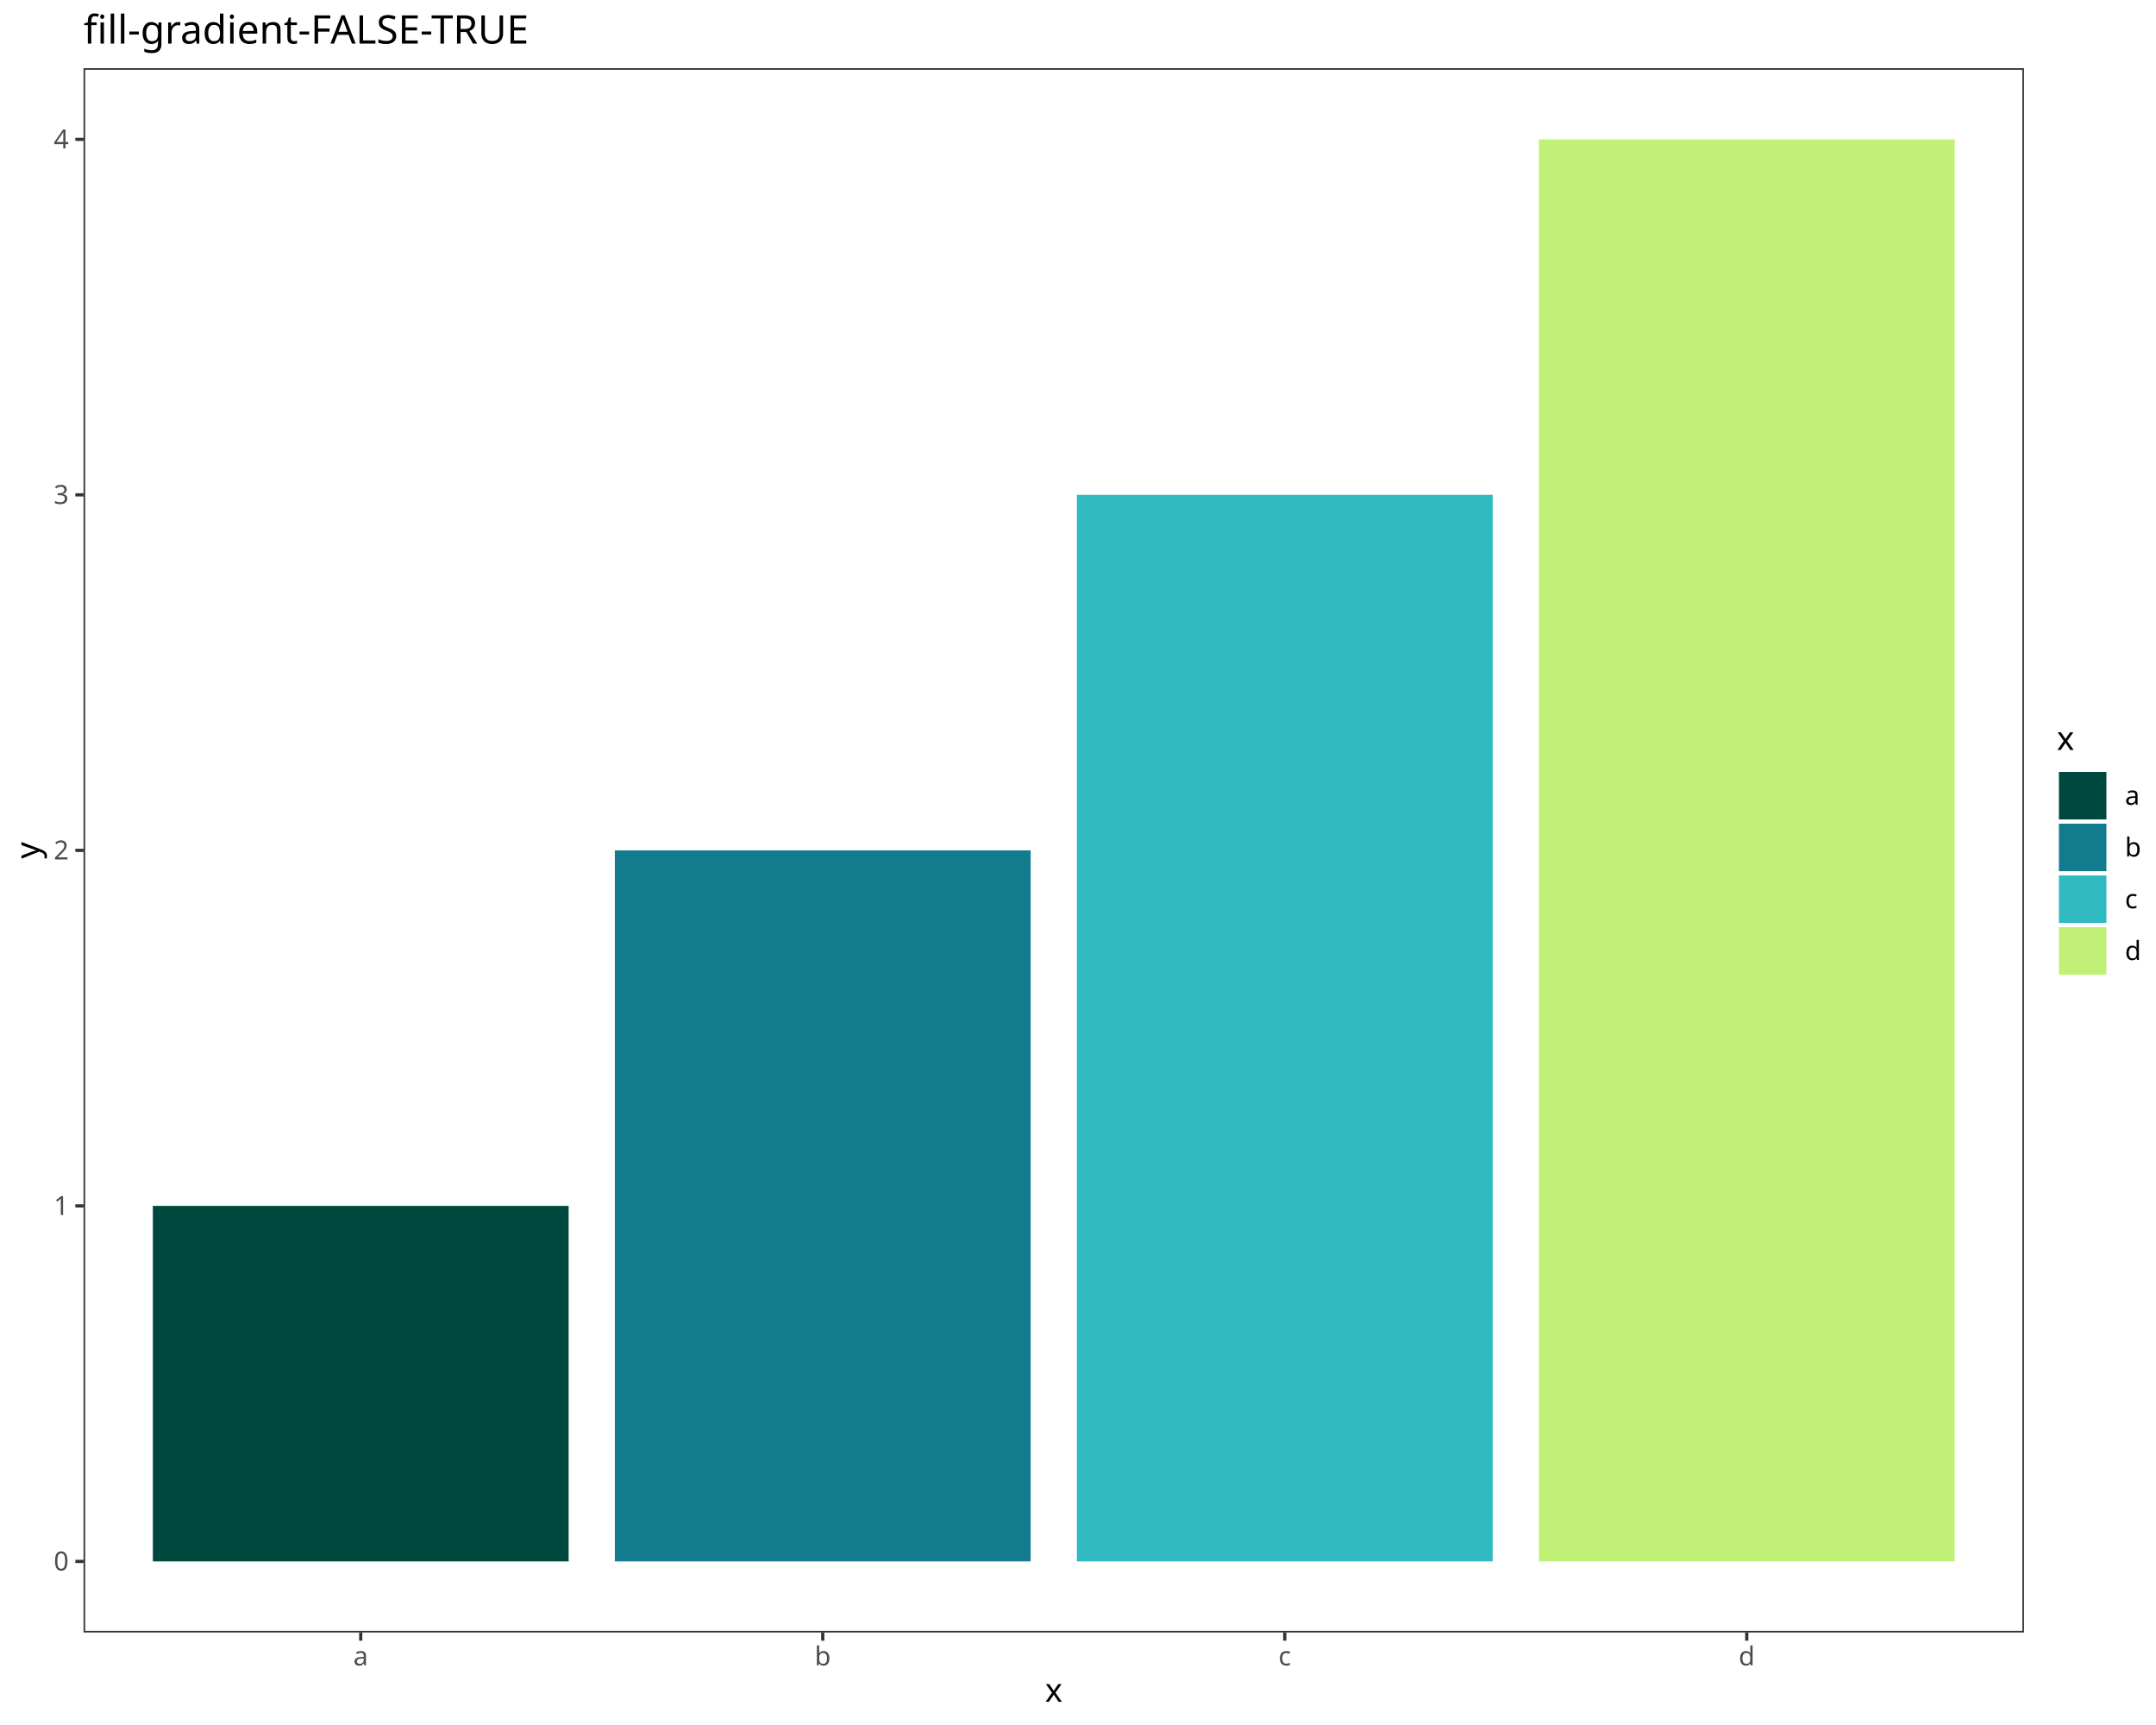
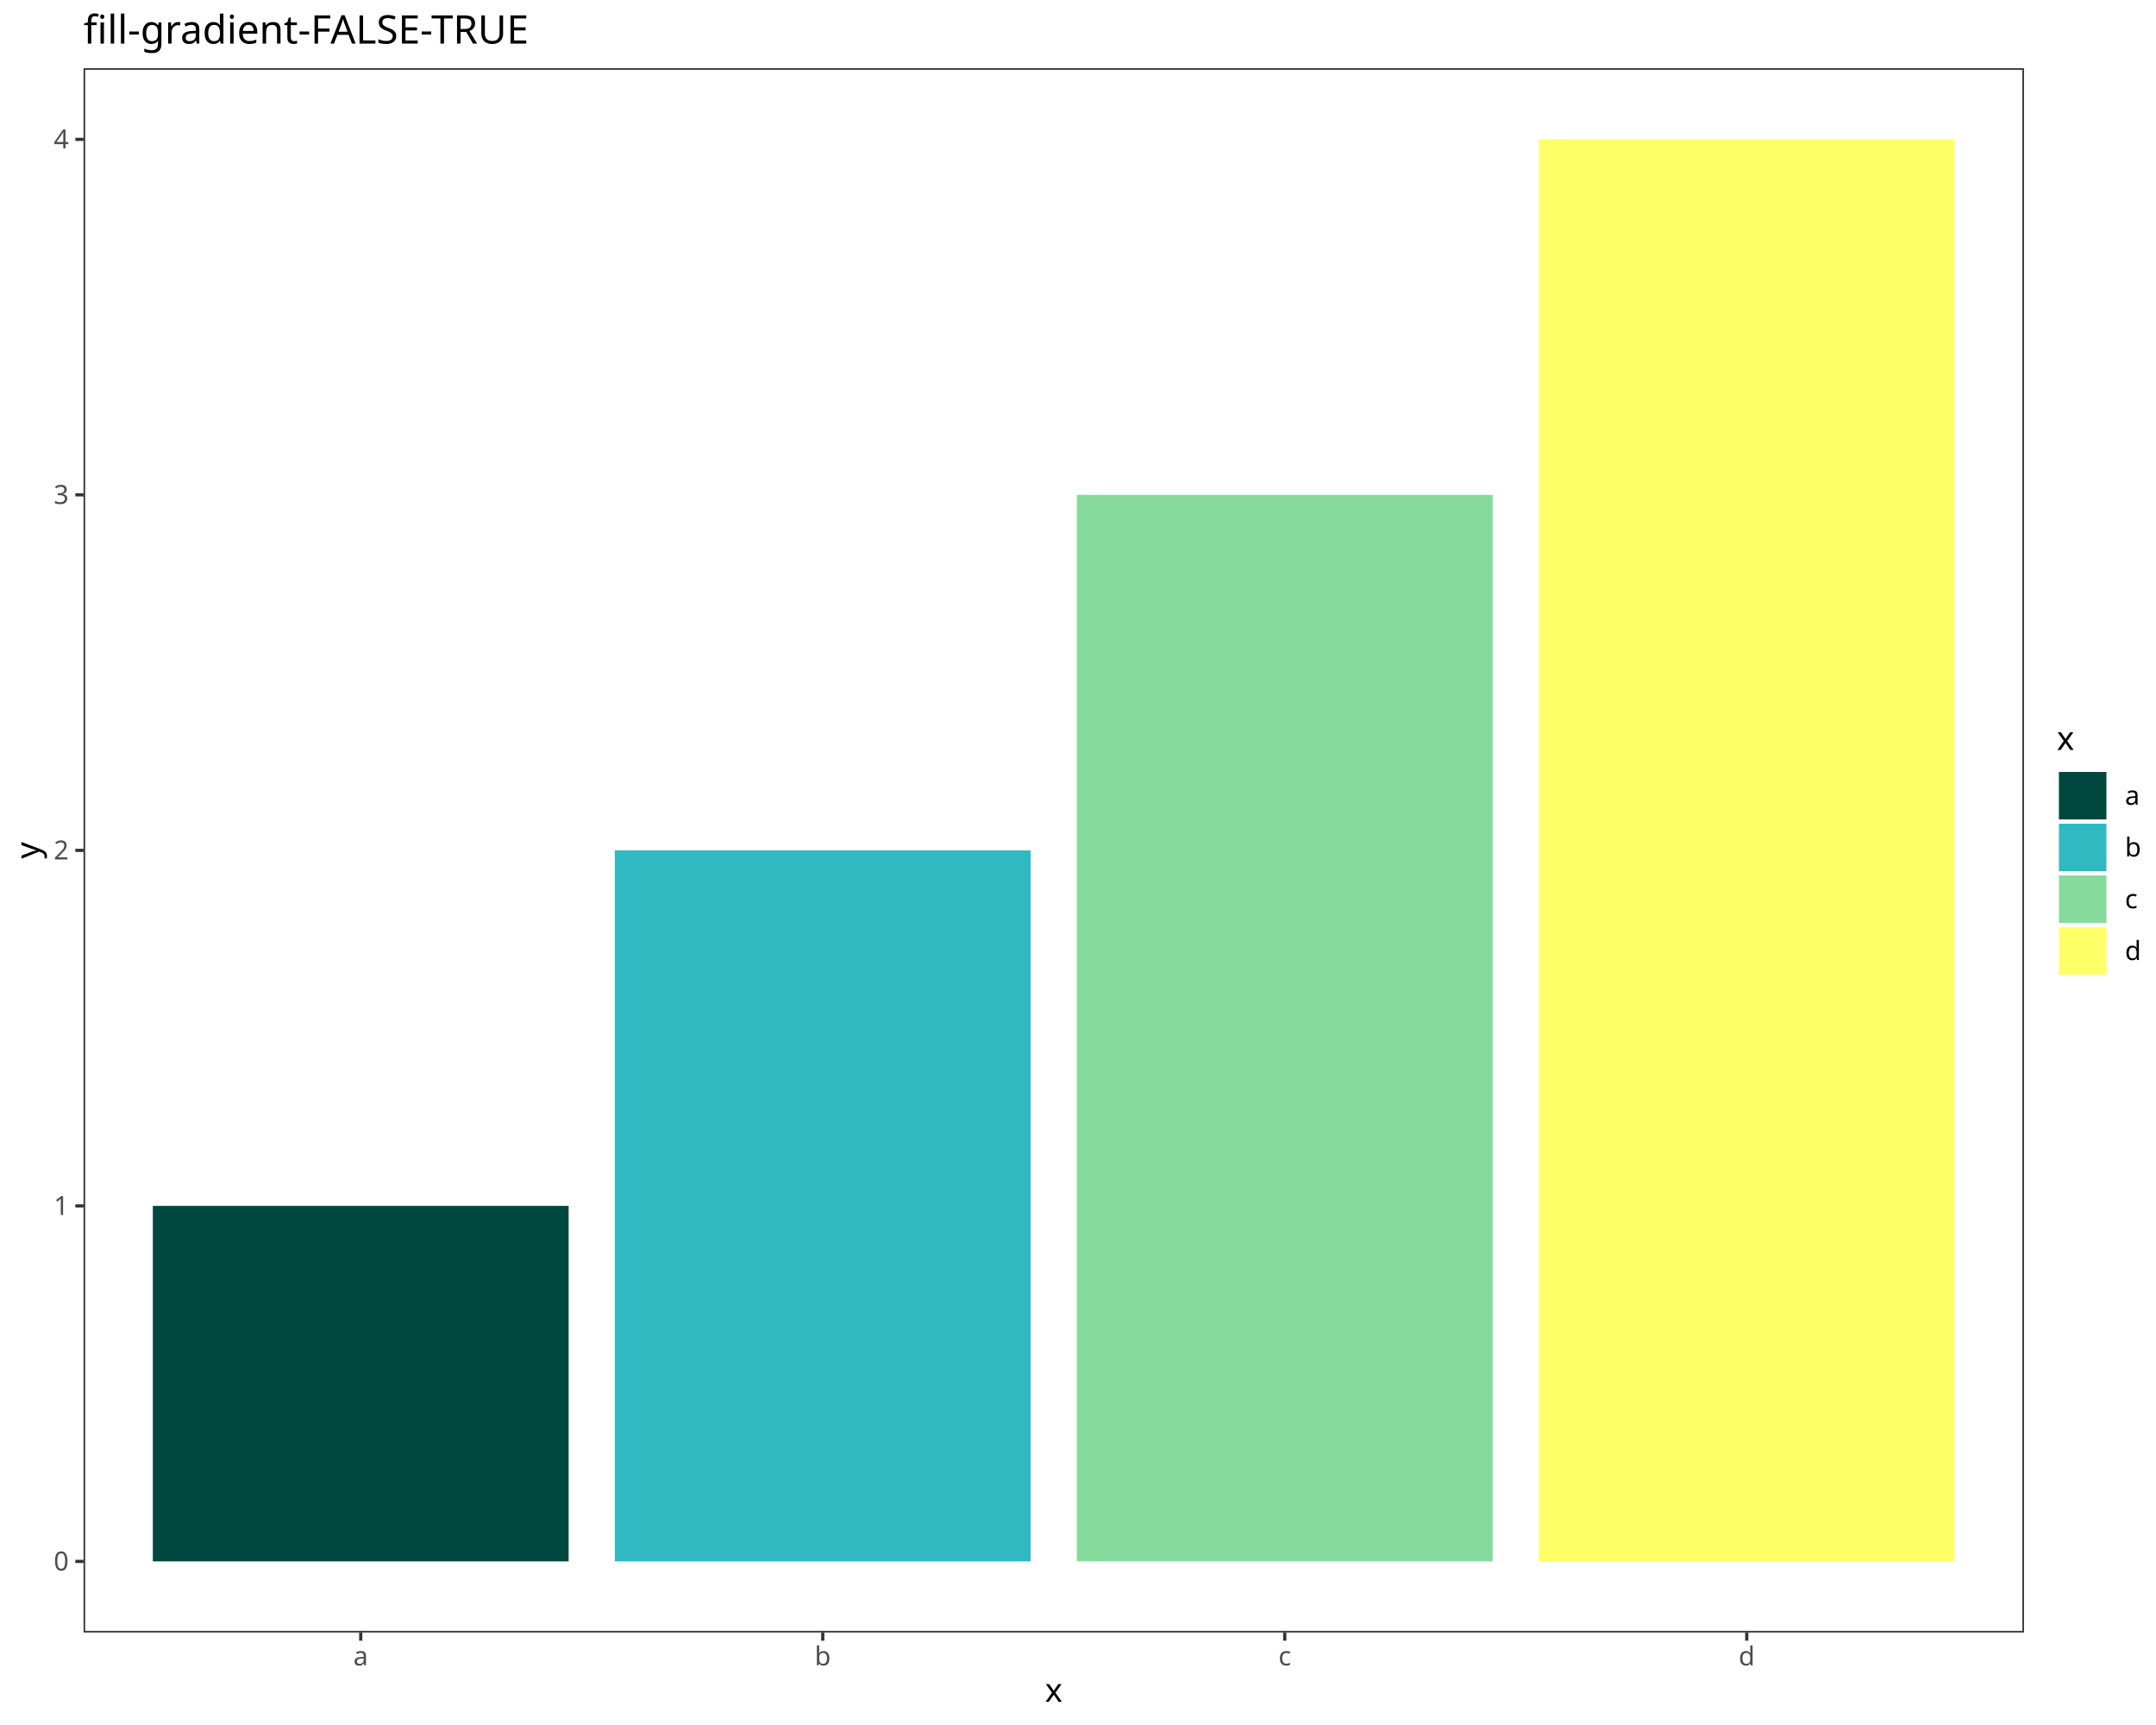
<svg xmlns="http://www.w3.org/2000/svg" class="svglite" data-engine-version="2.0" width="720.00pt" height="576.00pt" viewBox="0 0 720.00 576.00">
  <defs>
    <style type="text/css">
    .svglite line, .svglite polyline, .svglite polygon, .svglite path, .svglite rect, .svglite circle {
      fill: none;
      stroke: #000000;
      stroke-linecap: round;
      stroke-linejoin: round;
      stroke-miterlimit: 10.00;
    }
  </style>
  </defs>
  <rect width="100%" height="100%" style="stroke: none; fill: #FFFFFF;" />
  <defs>
    <clipPath id="cpMC4wMHw3MjAuMDB8MC4wMHw1NzYuMDA=">
      <rect x="0.00" y="0.00" width="720.00" height="576.00" />
    </clipPath>
  </defs>
  <g clip-path="url(#cpMC4wMHw3MjAuMDB8MC4wMHw1NzYuMDA=)">
    <rect x="0.00" y="0.00" width="720.00" height="576.00" style="stroke-width: 1.07; stroke: #FFFFFF; fill: #FFFFFF;" />
  </g>
  <defs>
    <clipPath id="cpMjcuOTB8Njc1LjkxfDIyLjc4fDU0NS4xMQ==">
      <rect x="27.90" y="22.78" width="648.01" height="522.33" />
    </clipPath>
  </defs>
  <g clip-path="url(#cpMjcuOTB8Njc1LjkxfDIyLjc4fDU0NS4xMQ==)">
    <rect x="27.90" y="22.78" width="648.01" height="522.33" style="stroke-width: 1.07; stroke: none; fill: #FFFFFF;" />
    <rect x="51.04" y="402.66" width="138.86" height="118.71" style="stroke-width: 1.07; stroke: none; stroke-linecap: butt; stroke-linejoin: miter; fill: #00483D;" />
-     <rect x="205.33" y="283.95" width="138.86" height="237.42" style="stroke-width: 1.07; stroke: none; stroke-linecap: butt; stroke-linejoin: miter; fill: #127C8E;" />
-     <rect x="359.62" y="165.24" width="138.86" height="356.13" style="stroke-width: 1.07; stroke: none; stroke-linecap: butt; stroke-linejoin: miter; fill: #31B9C2;" />
-     <rect x="513.91" y="46.53" width="138.86" height="474.84" style="stroke-width: 1.07; stroke: none; stroke-linecap: butt; stroke-linejoin: miter; fill: #C0F176;" />
+     <rect x="205.33" y="283.95" width="138.86" height="237.42" style="stroke-width: 1.07; stroke: none; stroke-linecap: butt; stroke-linejoin: miter; fill: #31B9C2;" />
+     <rect x="359.62" y="165.24" width="138.86" height="356.13" style="stroke-width: 1.07; stroke: none; stroke-linecap: butt; stroke-linejoin: miter; fill: #86DB9C;" />
+     <rect x="513.91" y="46.53" width="138.86" height="474.84" style="stroke-width: 1.07; stroke: none; stroke-linecap: butt; stroke-linejoin: miter; fill: #FFFF67;" />
    <rect x="27.90" y="22.78" width="648.01" height="522.33" style="stroke-width: 1.07; stroke: #333333;" />
  </g>
  <g clip-path="url(#cpMC4wMHw3MjAuMDB8MC4wMHw1NzYuMDA=)">
    <text x="22.97" y="524.40" text-anchor="end" style="font-size: 8.80px; fill: #4D4D4D; font-family: sans;" textLength="4.89px" lengthAdjust="spacingAndGlyphs">0</text>
    <text x="22.97" y="405.69" text-anchor="end" style="font-size: 8.80px; fill: #4D4D4D; font-family: sans;" textLength="4.89px" lengthAdjust="spacingAndGlyphs">1</text>
    <text x="22.97" y="286.98" text-anchor="end" style="font-size: 8.80px; fill: #4D4D4D; font-family: sans;" textLength="4.89px" lengthAdjust="spacingAndGlyphs">2</text>
    <text x="22.97" y="168.26" text-anchor="end" style="font-size: 8.80px; fill: #4D4D4D; font-family: sans;" textLength="4.89px" lengthAdjust="spacingAndGlyphs">3</text>
    <text x="22.97" y="49.55" text-anchor="end" style="font-size: 8.80px; fill: #4D4D4D; font-family: sans;" textLength="4.89px" lengthAdjust="spacingAndGlyphs">4</text>
    <polyline points="25.16,521.37 27.90,521.37 " style="stroke-width: 1.07; stroke: #333333; stroke-linecap: butt;" />
    <polyline points="25.16,402.66 27.90,402.66 " style="stroke-width: 1.07; stroke: #333333; stroke-linecap: butt;" />
    <polyline points="25.16,283.95 27.90,283.95 " style="stroke-width: 1.07; stroke: #333333; stroke-linecap: butt;" />
    <polyline points="25.16,165.24 27.90,165.24 " style="stroke-width: 1.07; stroke: #333333; stroke-linecap: butt;" />
    <polyline points="25.16,46.53 27.90,46.53 " style="stroke-width: 1.07; stroke: #333333; stroke-linecap: butt;" />
    <polyline points="120.47,547.85 120.47,545.11 " style="stroke-width: 1.07; stroke: #333333; stroke-linecap: butt;" />
    <polyline points="274.76,547.85 274.76,545.11 " style="stroke-width: 1.07; stroke: #333333; stroke-linecap: butt;" />
    <polyline points="429.05,547.85 429.05,545.11 " style="stroke-width: 1.07; stroke: #333333; stroke-linecap: butt;" />
    <polyline points="583.33,547.85 583.33,545.11 " style="stroke-width: 1.07; stroke: #333333; stroke-linecap: butt;" />
    <text x="120.47" y="556.10" text-anchor="middle" style="font-size: 8.80px; fill: #4D4D4D; font-family: sans;" textLength="4.89px" lengthAdjust="spacingAndGlyphs">a</text>
    <text x="274.76" y="556.10" text-anchor="middle" style="font-size: 8.80px; fill: #4D4D4D; font-family: sans;" textLength="4.89px" lengthAdjust="spacingAndGlyphs">b</text>
    <text x="429.05" y="556.10" text-anchor="middle" style="font-size: 8.80px; fill: #4D4D4D; font-family: sans;" textLength="4.40px" lengthAdjust="spacingAndGlyphs">c</text>
    <text x="583.33" y="556.10" text-anchor="middle" style="font-size: 8.80px; fill: #4D4D4D; font-family: sans;" textLength="4.89px" lengthAdjust="spacingAndGlyphs">d</text>
    <text x="351.90" y="568.24" text-anchor="middle" style="font-size: 11.00px; font-family: sans;" textLength="5.50px" lengthAdjust="spacingAndGlyphs">x</text>
    <text transform="translate(13.05,283.95) rotate(-90)" text-anchor="middle" style="font-size: 11.00px; font-family: sans;" textLength="5.50px" lengthAdjust="spacingAndGlyphs">y</text>
    <rect x="686.87" y="241.72" width="27.65" height="84.45" style="stroke-width: 1.07; stroke: none; fill: #FFFFFF;" />
    <text x="686.87" y="250.43" style="font-size: 11.00px; font-family: sans;" textLength="5.50px" lengthAdjust="spacingAndGlyphs">x</text>
    <rect x="686.87" y="257.05" width="17.28" height="17.28" style="stroke-width: 1.07; stroke: none; fill: #FFFFFF;" />
    <rect x="687.58" y="257.76" width="15.86" height="15.86" style="stroke-width: 1.07; stroke: none; stroke-linecap: butt; stroke-linejoin: miter; fill: #00483D;" />
    <rect x="686.87" y="274.33" width="17.28" height="17.28" style="stroke-width: 1.07; stroke: none; fill: #FFFFFF;" />
-     <rect x="687.58" y="275.04" width="15.86" height="15.86" style="stroke-width: 1.07; stroke: none; stroke-linecap: butt; stroke-linejoin: miter; fill: #127C8E;" />
+     <rect x="687.58" y="275.04" width="15.86" height="15.86" style="stroke-width: 1.07; stroke: none; stroke-linecap: butt; stroke-linejoin: miter; fill: #31B9C2;" />
    <rect x="686.87" y="291.61" width="17.28" height="17.28" style="stroke-width: 1.07; stroke: none; fill: #FFFFFF;" />
-     <rect x="687.58" y="292.32" width="15.86" height="15.86" style="stroke-width: 1.07; stroke: none; stroke-linecap: butt; stroke-linejoin: miter; fill: #31B9C2;" />
+     <rect x="687.58" y="292.32" width="15.86" height="15.86" style="stroke-width: 1.07; stroke: none; stroke-linecap: butt; stroke-linejoin: miter; fill: #86DB9C;" />
    <rect x="686.87" y="308.89" width="17.28" height="17.28" style="stroke-width: 1.07; stroke: none; fill: #FFFFFF;" />
-     <rect x="687.58" y="309.60" width="15.86" height="15.86" style="stroke-width: 1.07; stroke: none; stroke-linecap: butt; stroke-linejoin: miter; fill: #C0F176;" />
+     <rect x="687.58" y="309.60" width="15.86" height="15.86" style="stroke-width: 1.07; stroke: none; stroke-linecap: butt; stroke-linejoin: miter; fill: #FFFF67;" />
    <text x="709.63" y="268.72" style="font-size: 8.80px; font-family: sans;" textLength="4.89px" lengthAdjust="spacingAndGlyphs">a</text>
    <text x="709.63" y="286.00" style="font-size: 8.80px; font-family: sans;" textLength="4.89px" lengthAdjust="spacingAndGlyphs">b</text>
    <text x="709.63" y="303.28" style="font-size: 8.80px; font-family: sans;" textLength="4.40px" lengthAdjust="spacingAndGlyphs">c</text>
    <text x="709.63" y="320.56" style="font-size: 8.80px; font-family: sans;" textLength="4.89px" lengthAdjust="spacingAndGlyphs">d</text>
    <text x="27.90" y="14.56" style="font-size: 13.20px; font-family: sans;" textLength="151.11px" lengthAdjust="spacingAndGlyphs">fill-gradient-FALSE-TRUE</text>
  </g>
</svg>
